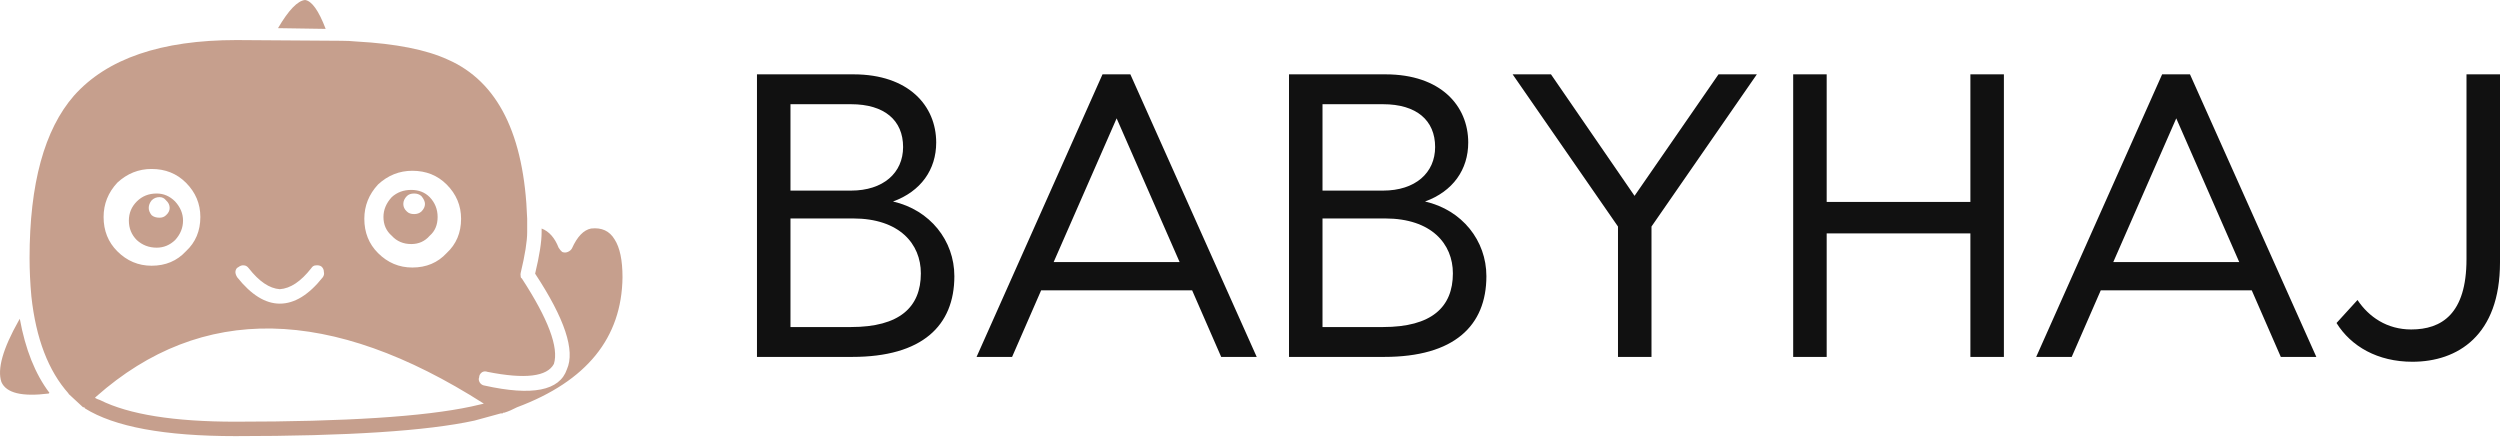
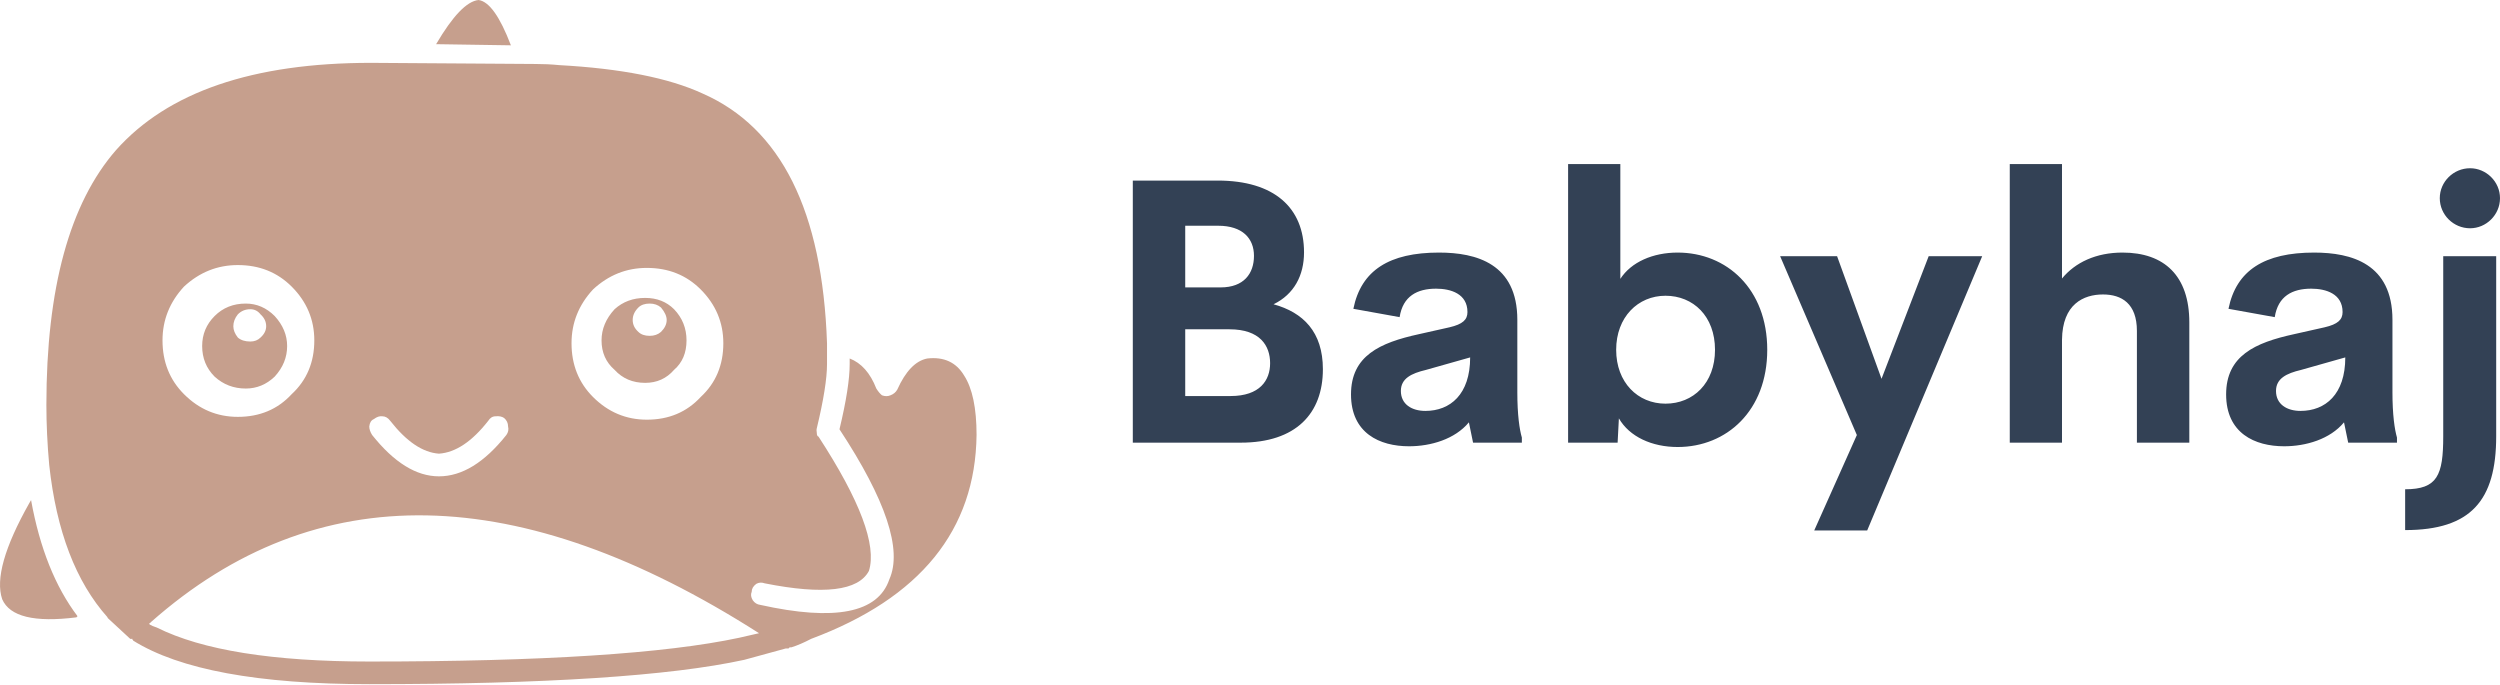
- <svg xmlns="http://www.w3.org/2000/svg" version="1.0" width="429" height="74.84" viewBox="0 0 369.895 64.529">
-   <g transform="matrix(1.023479,0,0,1.023479,-5.121213,-18.90937)" fill="#c69f8d">
+ <svg xmlns="http://www.w3.org/2000/svg" version="1.0" width="396" height="108.374" viewBox="0 0 320 87.575">
+   <defs />
+   <g transform="matrix(1.389007,0,0,1.389007,-6.950218,-25.66271)" fill="#c69f8d">
    <path fill-rule="evenodd" clip-rule="evenodd" d="M93.848,53.079  c0.766,1.184,1.148,3.01,1.148,5.48c-0.104,8.768-5.186,15.031-15.244,18.789  c-0.661,0.348-1.271,0.609-1.827,0.783h-0.156l-0.104,0.105h-0.261l-3.811,1.043  c-6.856,1.496-18.376,2.244-34.559,2.244c-10.232,0-17.488-1.34-21.769-4.02v-0.051  h-0.052v-0.105h-0.209l-2.088-1.932v-0.051c-2.923-3.271-4.716-7.951-5.377-14.041  c-0.174-1.914-0.261-3.758-0.261-5.531c0-10.752,2.141-18.582,6.421-23.488  c4.769-5.357,12.599-8.037,23.492-8.037l15.139,0.104  c0.766,0,1.497,0.035,2.192,0.105c5.708,0.312,10.111,1.184,13.208,2.609  c7.239,3.166,11.067,10.838,11.485,23.018v1.932c0,1.322-0.313,3.287-0.939,5.896  c-0.035,0.105-0.035,0.262,0,0.471c0,0.174,0.053,0.277,0.157,0.312  c3.829,5.881,5.377,10.004,4.646,12.369c-0.975,1.846-4.177,2.229-9.606,1.148  c-0.278-0.104-0.54-0.086-0.783,0.053c-0.278,0.209-0.417,0.453-0.417,0.73  c-0.104,0.244-0.069,0.504,0.104,0.783c0.174,0.244,0.4,0.383,0.679,0.418  c6.891,1.531,10.858,0.748,11.902-2.35c1.218-2.713-0.313-7.324-4.594-13.83  c0.626-2.609,0.939-4.611,0.939-6.002v-0.523  c1.079,0.418,1.897,1.34,2.454,2.768c0.174,0.277,0.348,0.486,0.522,0.625  c0.278,0.105,0.54,0.105,0.783,0c0.278-0.104,0.487-0.277,0.626-0.521  c0.766-1.705,1.688-2.662,2.767-2.871C91.986,51.339,93.117,51.86,93.848,53.079z   M21.962,44.884c-1.322,1.428-1.983,3.08-1.983,4.959  c0,1.984,0.661,3.637,1.983,4.959c1.392,1.393,3.045,2.088,4.959,2.088  c2.019,0,3.672-0.695,4.959-2.088c1.392-1.287,2.088-2.941,2.088-4.959  c0-1.914-0.696-3.566-2.088-4.959c-1.323-1.32-2.976-1.982-4.959-1.982  C25.042,42.901,23.389,43.563,21.962,44.884z M45.193,22.546  c1.531-2.609,2.836-3.967,3.915-4.07c0.975,0.139,1.966,1.529,2.976,4.176  L45.193,22.546z M63.83,46.815c-0.348,0.348-0.522,0.73-0.522,1.148  s0.174,0.783,0.522,1.096c0.244,0.244,0.592,0.365,1.044,0.365  c0.417,0,0.766-0.121,1.044-0.365c0.348-0.348,0.522-0.713,0.522-1.096  c0-0.348-0.174-0.73-0.522-1.148c-0.278-0.242-0.626-0.365-1.044-0.365  C64.422,46.45,64.074,46.573,63.83,46.815z M64.457,45.929  c1.079,0,1.967,0.348,2.663,1.043c0.766,0.801,1.148,1.758,1.148,2.871  c0,1.148-0.383,2.053-1.148,2.715c-0.696,0.801-1.583,1.199-2.663,1.199  c-1.148,0-2.088-0.398-2.819-1.199c-0.8-0.697-1.201-1.602-1.201-2.715  c0-1.043,0.4-2,1.201-2.871C62.403,46.276,63.343,45.929,64.457,45.929z   M59.654,45.146c-1.322,1.428-1.983,3.08-1.983,4.959  c0,1.982,0.661,3.637,1.983,4.957c1.393,1.393,3.046,2.088,4.959,2.088  c2.019,0,3.671-0.695,4.959-2.088c1.392-1.287,2.088-2.939,2.088-4.957  c0-1.914-0.696-3.566-2.088-4.959c-1.322-1.322-2.976-1.982-4.959-1.982  C62.734,43.163,61.081,43.823,59.654,45.146z M49.996,57.255  c-1.496,1.914-3.01,2.922-4.542,3.027c-1.496-0.105-2.993-1.113-4.489-3.027  c-0.209-0.279-0.452-0.418-0.731-0.418c-0.243-0.035-0.504,0.053-0.783,0.262  c-0.243,0.104-0.383,0.33-0.417,0.678c0,0.244,0.087,0.504,0.261,0.783  c2.019,2.539,4.072,3.811,6.16,3.811c2.124,0,4.194-1.271,6.212-3.811  c0.174-0.244,0.227-0.504,0.157-0.783c0-0.312-0.122-0.574-0.366-0.783  c-0.208-0.139-0.469-0.191-0.783-0.156C50.396,56.837,50.17,56.976,49.996,57.255z   M74.95,76.827c-22.134-14.127-40.806-14.475-56.015-1.043l-0.104,0.104  c-0.208,0.07,0,0.209,0.626,0.418c4.176,2.088,10.702,3.131,19.577,3.131  c15.905,0,27.268-0.73,34.089-2.191L74.95,76.827z M29.01,47.442  c-0.243-0.314-0.557-0.471-0.939-0.471c-0.452,0-0.835,0.156-1.148,0.471  c-0.278,0.348-0.417,0.713-0.417,1.096c0,0.348,0.139,0.695,0.417,1.045  c0.279,0.242,0.661,0.365,1.148,0.365c0.383,0,0.696-0.123,0.939-0.365  c0.348-0.314,0.522-0.662,0.522-1.045C29.532,48.12,29.358,47.755,29.01,47.442z   M27.653,54.28c-1.114,0-2.071-0.367-2.871-1.096  c-0.766-0.766-1.149-1.705-1.149-2.82c0-1.078,0.383-2,1.149-2.766  s1.723-1.148,2.871-1.148c1.009,0,1.897,0.383,2.662,1.148  c0.766,0.836,1.149,1.758,1.149,2.766c0,1.045-0.383,1.984-1.149,2.82  C29.55,53.913,28.662,54.28,27.653,54.28z M7.867,64.562  c0.801,4.42,2.228,7.986,4.281,10.699l-0.104,0.105  c-3.863,0.486-6.143-0.07-6.838-1.67c-0.626-1.846,0.209-4.803,2.506-8.873  L7.867,64.562z" />
  </g>
-   <g transform="matrix(2.986275,0,0,2.986275,108.4165,-6.917649)" fill="#111111">
-     <path d="M7.94 12.3 c1.84 0.42 3.04 1.94 3.04 3.7 c0 2.46 -1.6 4 -5.06 4 l-4.72 0 l0 -14 l4.78 0 c2.74 0 4.1 1.56 4.1 3.38 c0 1.34 -0.76 2.42 -2.14 2.92 z M5.86 7.48 l-3 0 l0 4.28 l3 0 c1.6 0 2.58 -0.88 2.58 -2.16 c0 -1.32 -0.92 -2.12 -2.58 -2.12 z M5.86 18.52 c2.4 0 3.46 -0.98 3.46 -2.66 c0 -1.46 -1.06 -2.72 -3.36 -2.72 l-3.1 0 l0 5.38 l3 0 z M24.2 20 l-1.44 -3.3 l-7.48 0 l-1.44 3.3 l-1.76 0 l6.24 -14 l1.38 0 l6.26 14 l-1.76 0 z M15.9 15.3 l6.24 0 l-3.12 -7.12 z M34.3 12.3 c1.84 0.42 3.04 1.94 3.04 3.7 c0 2.46 -1.6 4 -5.06 4 l-4.72 0 l0 -14 l4.78 0 c2.74 0 4.1 1.56 4.1 3.38 c0 1.34 -0.76 2.42 -2.14 2.92 z M32.22 7.48 l-3 0 l0 4.28 l3 0 c1.6 0 2.58 -0.88 2.58 -2.16 c0 -1.32 -0.92 -2.12 -2.58 -2.12 z M32.22 18.52 c2.4 0 3.46 -0.98 3.46 -2.66 c0 -1.46 -1.06 -2.72 -3.36 -2.72 l-3.1 0 l0 5.38 l3 0 z M50.74 6 l-5.22 7.54 l0 6.46 l-1.66 0 l0 -6.46 l-5.22 -7.54 l1.9 0 l4.14 6.02 l4.16 -6.02 l1.9 0 z M61.32 6 l1.66 0 l0 14 l-1.66 0 l0 -6.12 l-7.12 0 l0 6.12 l-1.66 0 l0 -14 l1.66 0 l0 6.32 l7.12 0 l0 -6.32 z M76.7 20 l-1.44 -3.3 l-7.48 0 l-1.44 3.3 l-1.76 0 l6.24 -14 l1.38 0 l6.26 14 l-1.76 0 z M68.4 15.3 l6.24 0 l-3.12 -7.12 z M87.56 6 l0 9.32 c0 3.62 -2.1 4.92 -4.34 4.92 c-1.72 0 -3.04 -0.76 -3.76 -1.92 l1.04 -1.14 c0.56 0.84 1.46 1.46 2.66 1.46 c1.5 0 2.74 -0.76 2.74 -3.48 l0 -9.16 l1.66 0 z">
-         </path>
+   <g transform="matrix(1.188647,0,0,1.188647,140.6581,9.11412)" fill="#334155">
+     <path d="M18.809 25.098 c3.184 0.879 5.312 2.969 5.312 6.992 c0 4.766 -2.891 7.91 -8.848 7.91 l-11.621 0 l0 -28.223 l9.141 0 c6.094 0 9.297 2.93 9.297 7.734 c0 2.481 -1.074 4.512 -3.281 5.586 z M12.852 16.641 l-3.555 0 l0 6.641 l3.809 0 c2.5 0 3.594 -1.484 3.594 -3.398 c0 -1.875 -1.23 -3.242 -3.848 -3.242 z M14.18 34.98 c3.164 0 4.258 -1.699 4.258 -3.535 c0 -1.875 -1.074 -3.652 -4.375 -3.652 l-4.766 0 l0 7.188 l4.883 0 z M45.059 34.551 c0 2.461 0.234 4.023 0.488 4.902 l0 0.547 l-5.254 0 l-0.449 -2.188 c-1.504 1.816 -4.102 2.578 -6.445 2.578 c-3.164 0 -6.25 -1.406 -6.25 -5.586 c0 -4.16 3.106 -5.566 7.305 -6.484 l3.301 -0.742 c1.426 -0.332 1.934 -0.82 1.934 -1.641 c0 -1.973 -1.797 -2.519 -3.379 -2.519 c-2.031 0 -3.574 0.801 -3.926 3.066 l-4.981 -0.898 c0.84 -4.16 3.887 -6.055 9.219 -6.055 c4.023 0 8.438 1.191 8.438 7.246 l0 7.773 z M35.156 36.582 c2.676 0 4.824 -1.777 4.824 -5.762 l-4.766 1.348 c-1.562 0.371 -2.695 0.918 -2.695 2.266 c0 1.445 1.191 2.148 2.637 2.148 z M62.324 19.531 c5.273 0 9.648 3.906 9.648 10.469 s-4.375 10.469 -9.648 10.469 c-2.773 0 -5.195 -1.113 -6.328 -3.086 l-0.137 2.617 l-5.332 0 l0 -30 l5.625 0 l0 12.363 c1.172 -1.816 3.516 -2.832 6.172 -2.832 z M61.015 35.801 c2.988 0 5.332 -2.207 5.332 -5.801 c0 -3.613 -2.344 -5.82 -5.332 -5.82 c-2.969 0 -5.312 2.305 -5.312 5.82 s2.324 5.801 5.312 5.801 z M89.356 19.922 l5.762 0 l-12.383 29.531 l-5.703 0 l4.59 -10.273 l-8.262 -19.258 l6.133 0 l4.785 13.203 z M110.235 19.531 c4.492 0 7.188 2.5 7.188 7.519 l0 12.949 l-5.644 0 l0 -12.031 c0 -2.949 -1.641 -3.926 -3.652 -3.926 c-2.09 0 -4.375 1.035 -4.414 4.883 l0 11.074 l-5.625 0 l0 -30 l5.625 0 l0 12.324 c1.426 -1.738 3.672 -2.793 6.523 -2.793 z M139.297 34.551 c0 2.461 0.234 4.023 0.488 4.902 l0 0.547 l-5.254 0 l-0.449 -2.188 c-1.504 1.816 -4.102 2.578 -6.445 2.578 c-3.164 0 -6.25 -1.406 -6.25 -5.586 c0 -4.16 3.106 -5.566 7.305 -6.484 l3.301 -0.742 c1.426 -0.332 1.934 -0.82 1.934 -1.641 c0 -1.973 -1.797 -2.519 -3.379 -2.519 c-2.031 0 -3.574 0.801 -3.926 3.066 l-4.981 -0.898 c0.84 -4.16 3.887 -6.055 9.219 -6.055 c4.023 0 8.438 1.191 8.438 7.246 l0 7.773 z M129.395 36.582 c2.676 0 4.824 -1.777 4.824 -5.762 l-4.766 1.348 c-1.562 0.371 -2.695 0.918 -2.695 2.266 c0 1.445 1.191 2.148 2.637 2.148 z M147.656 16.914 c-1.777 0 -3.262 -1.445 -3.262 -3.242 c0 -1.777 1.484 -3.223 3.262 -3.223 c1.738 0 3.223 1.445 3.223 3.223 c0 1.797 -1.484 3.242 -3.223 3.242 z M140.664 49.414 l0 -4.394 c3.477 0 4.102 -1.504 4.102 -5.703 l0 -19.395 l5.703 0 l0 19.395 c0 6.914 -2.734 10.098 -9.805 10.098 z" />
  </g>
</svg>
